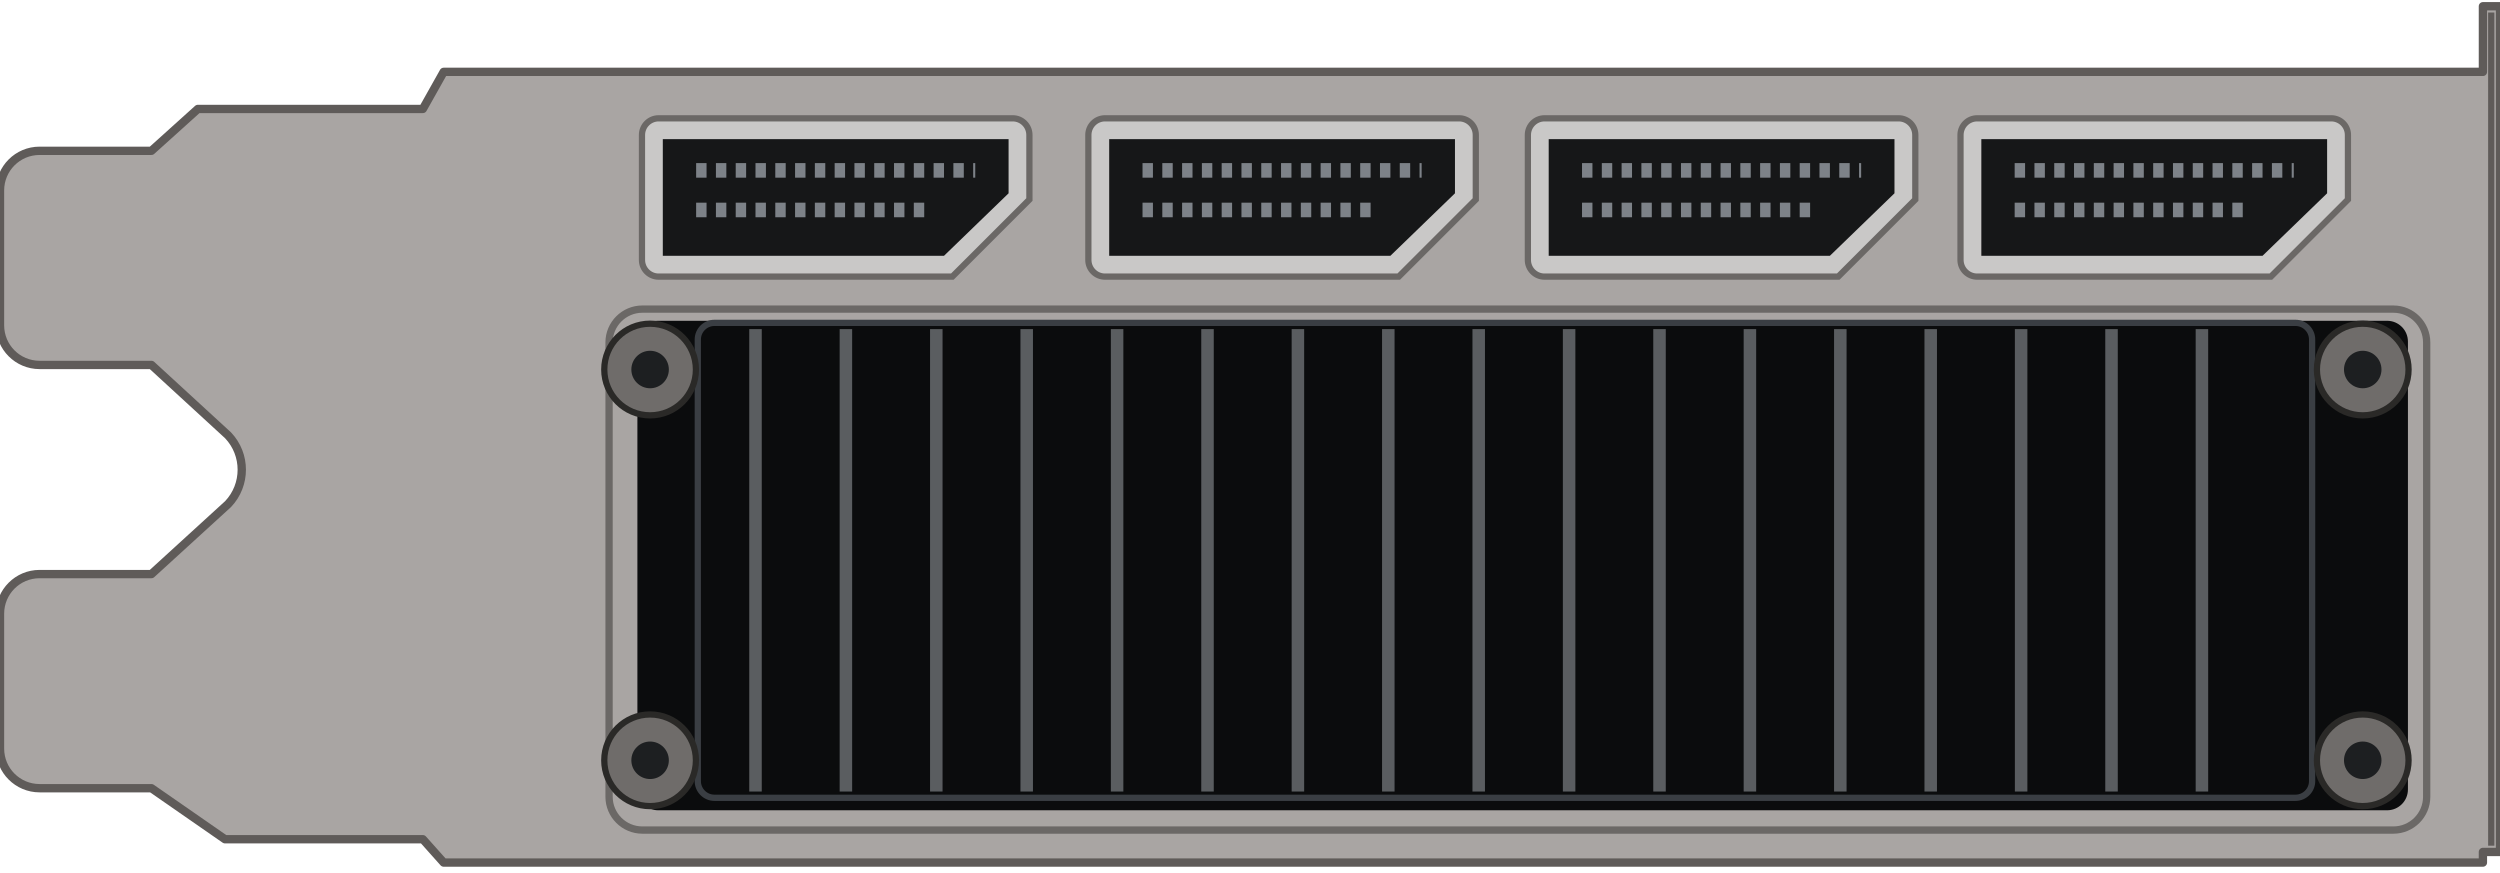
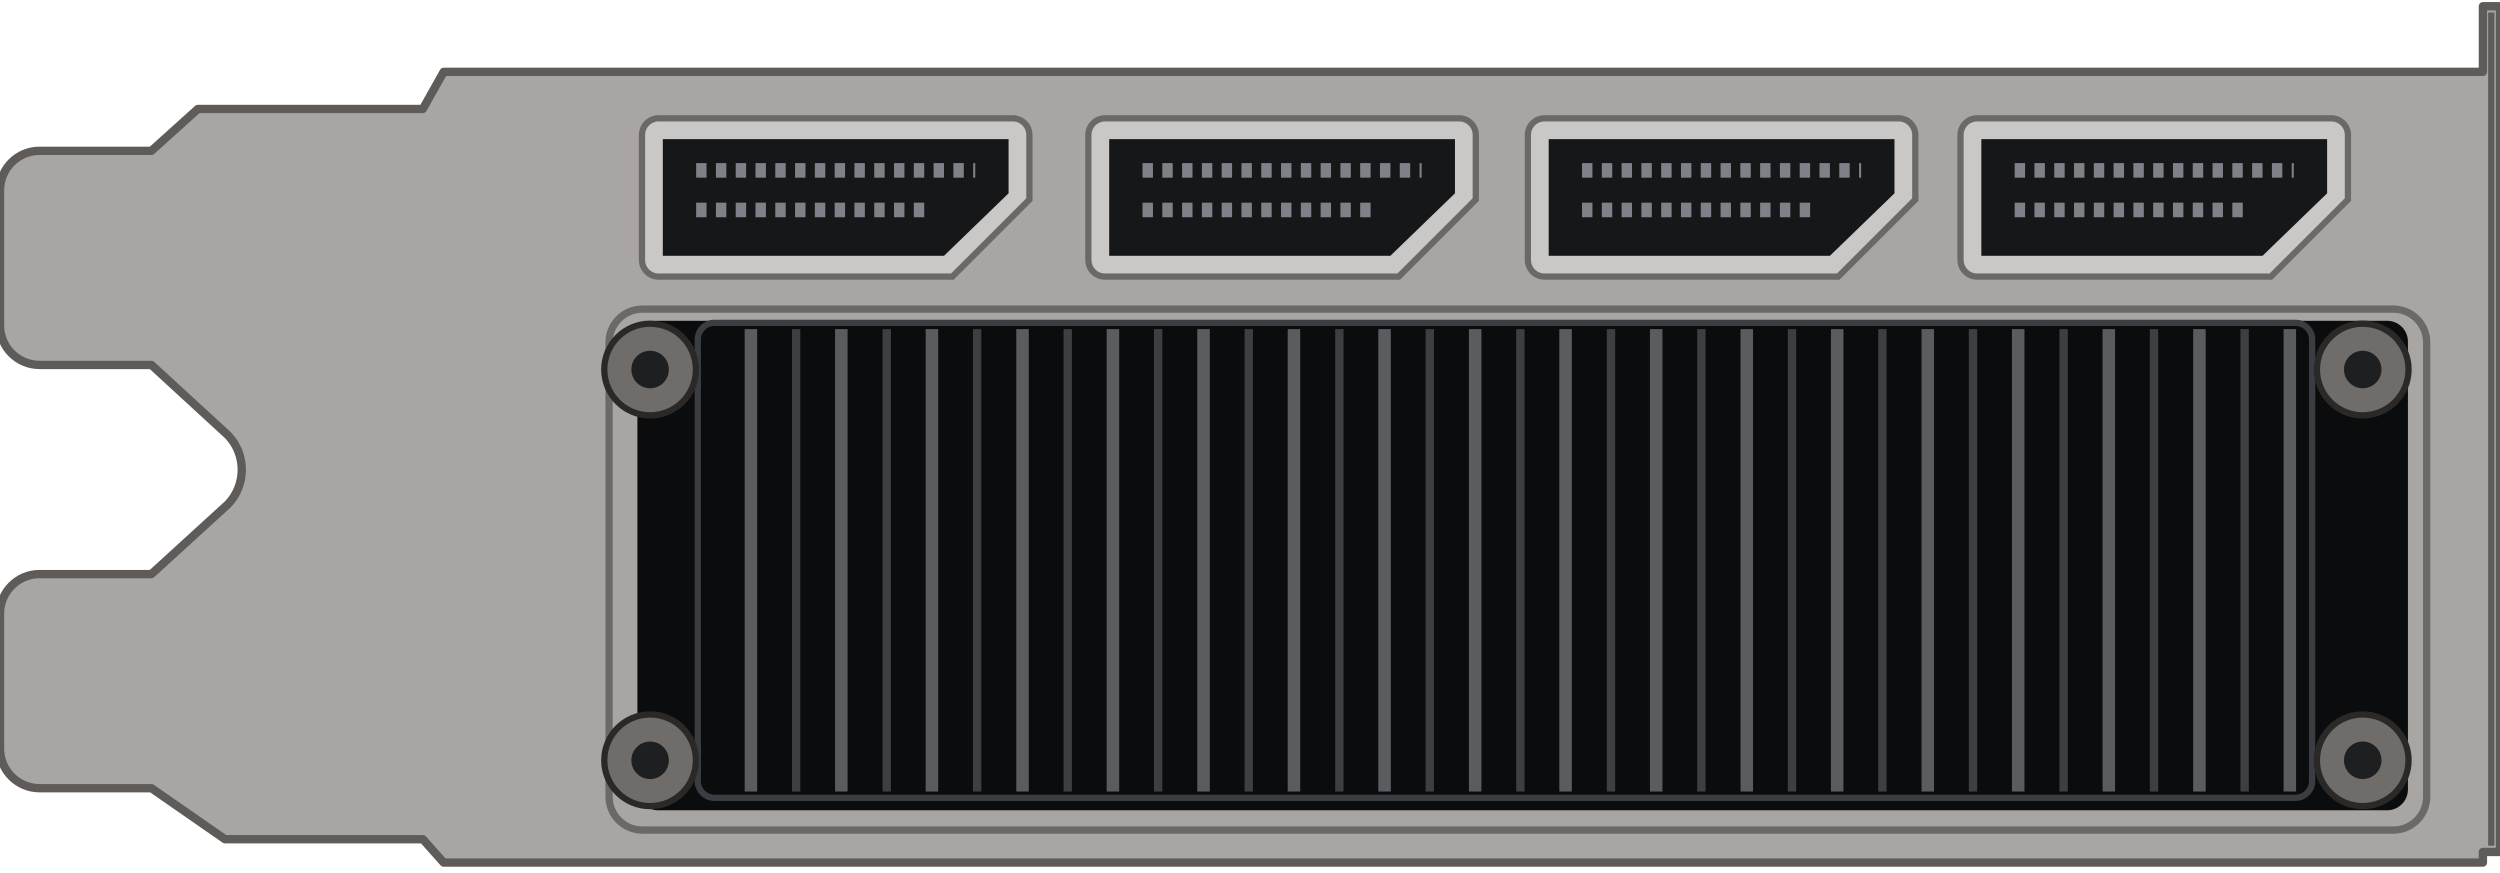
<svg xmlns="http://www.w3.org/2000/svg" width="120.02mm" height="41.91mm" viewBox="0 0 120.02 41.91">
  <path id="plate" d="M1.9 7.24 L7.27 7.24 L9.5 5.23 L20.3 5.23 L21.3 3.45 L119.2 3.45 L119.2 0.3 L120.02 0.3 L120.02 40.9 L119.2 40.9 L119.2 41.41 L21.3 41.41 L20.3 40.29 L10.8 40.29 L7.27 37.84 L1.9 37.84 A1.9 1.9 0 0 1 0 35.94 L0 29.46 A1.9 1.9 0 0 1 1.9 27.56 L7.27 27.56 L10.95 24.2 A2.4 2.4 0 0 0 10.95 20.9 L7.27 17.52 L1.9 17.52 A1.9 1.9 0 0 1 0 15.62 L0 9.14 A1.9 1.9 0 0 1 1.9 7.24 Z" fill="#a9a5a3" stroke="#5f5b59" stroke-width="0.4" stroke-linejoin="round" />
  <path id="flange-fold" d="M119.6 0.6 V40.6" stroke="#5f5b59" stroke-width="0.3" fill="none" />
  <g id="display-port-1" transform="translate(30.82 5.68)">
    <path d="M0.8 0 L17.8 0 A0.8 0.8 0 0 1 18.6 0.8 L18.6 3.9 L14.9 7.6 L0.8 7.6 A0.8 0.8 0 0 1 0 6.8 L0 0.8 A0.8 0.8 0 0 1 0.8 0 Z" fill="#c9c8c7" stroke="#6b6866" stroke-width="0.3" />
    <path d="M1.0 1.0 L17.6 1.0 L17.6 3.6 L14.5 6.6 L1.0 6.6 Z" fill="#161718" />
    <path d="M2.6 2.5 H16.0 M2.6 4.4 H13.9" stroke="#7d8288" stroke-width="0.7" stroke-dasharray="0.5 0.45" fill="none" />
  </g>
  <g id="display-port-2" transform="translate(52.25 5.68)">
    <path d="M0.8 0 L17.8 0 A0.8 0.8 0 0 1 18.6 0.8 L18.6 3.9 L14.9 7.6 L0.8 7.6 A0.8 0.8 0 0 1 0 6.8 L0 0.8 A0.8 0.8 0 0 1 0.8 0 Z" fill="#c9c8c7" stroke="#6b6866" stroke-width="0.3" />
    <path d="M1.0 1.0 L17.6 1.0 L17.6 3.6 L14.5 6.6 L1.0 6.6 Z" fill="#161718" />
    <path d="M2.6 2.5 H16.0 M2.6 4.4 H13.9" stroke="#7d8288" stroke-width="0.7" stroke-dasharray="0.5 0.45" fill="none" />
  </g>
  <g id="display-port-3" transform="translate(73.35 5.68)">
    <path d="M0.8 0 L17.8 0 A0.8 0.8 0 0 1 18.6 0.8 L18.6 3.9 L14.9 7.6 L0.8 7.6 A0.8 0.8 0 0 1 0 6.8 L0 0.8 A0.8 0.8 0 0 1 0.8 0 Z" fill="#c9c8c7" stroke="#6b6866" stroke-width="0.3" />
    <path d="M1.0 1.0 L17.6 1.0 L17.6 3.6 L14.5 6.6 L1.0 6.6 Z" fill="#161718" />
    <path d="M2.6 2.5 H16.0 M2.6 4.4 H13.9" stroke="#7d8288" stroke-width="0.7" stroke-dasharray="0.5 0.45" fill="none" />
  </g>
  <g id="display-port-4" transform="translate(94.12 5.68)">
    <path d="M0.8 0 L17.8 0 A0.8 0.8 0 0 1 18.6 0.8 L18.6 3.9 L14.9 7.6 L0.8 7.6 A0.8 0.8 0 0 1 0 6.8 L0 0.8 A0.8 0.8 0 0 1 0.8 0 Z" fill="#c9c8c7" stroke="#6b6866" stroke-width="0.3" />
    <path d="M1.0 1.0 L17.6 1.0 L17.6 3.6 L14.5 6.6 L1.0 6.6 Z" fill="#161718" />
    <path d="M2.6 2.5 H16.0 M2.6 4.4 H13.9" stroke="#7d8288" stroke-width="0.7" stroke-dasharray="0.5 0.45" fill="none" />
  </g>
  <rect id="bezel" x="29.24" y="14.84" width="87.26" height="25.01" rx="1.6" fill="none" stroke="#6b6866" stroke-width="0.35" />
  <rect x="30.6" y="15.4" width="85.0" height="23.5" rx="1.0" fill="#0b0c0d" />
  <rect id="vent" x="33.5" y="15.5" width="77.5" height="22.8" rx="0.8" fill="#0b0c0d" stroke="#3a3e43" stroke-width="0.3" />
  <g id="fins" fill="#5a5d60">
-     <rect x="35.97" y="15.8" width="0.6" height="22.2" />
-     <rect x="40.31" y="15.8" width="0.6" height="22.2" />
-     <rect x="44.65" y="15.8" width="0.6" height="22.2" />
-     <rect x="48.99" y="15.8" width="0.6" height="22.2" />
-     <rect x="53.33" y="15.8" width="0.6" height="22.2" />
-     <rect x="57.67" y="15.8" width="0.6" height="22.2" />
-     <rect x="62.01" y="15.8" width="0.6" height="22.2" />
-     <rect x="66.35" y="15.8" width="0.6" height="22.2" />
-     <rect x="70.69" y="15.8" width="0.6" height="22.2" />
-     <rect x="75.03" y="15.8" width="0.6" height="22.2" />
-     <rect x="79.37" y="15.8" width="0.6" height="22.2" />
-     <rect x="83.71" y="15.8" width="0.6" height="22.2" />
-     <rect x="88.05" y="15.8" width="0.6" height="22.2" />
-     <rect x="92.39" y="15.8" width="0.6" height="22.2" />
-     <rect x="96.73" y="15.8" width="0.6" height="22.2" />
-     <rect x="101.07" y="15.8" width="0.6" height="22.2" />
-     <rect x="105.41" y="15.8" width="0.6" height="22.2" />
+     <rect x="35.75" y="15.8" width="0.6" height="22.2" />
+     <rect x="40.09" y="15.8" width="0.6" height="22.2" />
+     <rect x="44.44" y="15.8" width="0.6" height="22.2" />
+     <rect x="48.79" y="15.8" width="0.6" height="22.2" />
+     <rect x="53.13" y="15.8" width="0.6" height="22.2" />
+     <rect x="57.48" y="15.8" width="0.6" height="22.2" />
+     <rect x="61.82" y="15.8" width="0.6" height="22.2" />
+     <rect x="66.17" y="15.8" width="0.6" height="22.2" />
+     <rect x="70.52" y="15.8" width="0.6" height="22.2" />
+     <rect x="74.86" y="15.8" width="0.6" height="22.2" />
+     <rect x="79.21" y="15.8" width="0.6" height="22.2" />
+     <rect x="83.56" y="15.8" width="0.6" height="22.2" />
+     <rect x="87.90" y="15.8" width="0.6" height="22.2" />
+     <rect x="92.25" y="15.8" width="0.6" height="22.2" />
+     <rect x="96.59" y="15.8" width="0.6" height="22.2" />
+     <rect x="100.94" y="15.8" width="0.6" height="22.2" />
+     <rect x="105.29" y="15.8" width="0.6" height="22.2" />
+     <rect x="109.63" y="15.8" width="0.6" height="22.2" />
+   </g>
+   <g id="fins-dim" fill="#3d4043">
+     <rect x="38.02" y="15.8" width="0.4" height="22.2" />
+     <rect x="42.37" y="15.8" width="0.4" height="22.2" />
+     <rect x="46.71" y="15.8" width="0.4" height="22.2" />
+     <rect x="51.06" y="15.8" width="0.4" height="22.2" />
+     <rect x="55.40" y="15.8" width="0.4" height="22.2" />
+     <rect x="59.75" y="15.8" width="0.4" height="22.2" />
+     <rect x="64.10" y="15.8" width="0.4" height="22.2" />
+     <rect x="68.44" y="15.8" width="0.4" height="22.2" />
+     <rect x="72.79" y="15.8" width="0.4" height="22.2" />
+     <rect x="77.14" y="15.8" width="0.4" height="22.2" />
+     <rect x="81.48" y="15.8" width="0.4" height="22.2" />
+     <rect x="85.83" y="15.8" width="0.4" height="22.2" />
+     <rect x="90.17" y="15.8" width="0.4" height="22.2" />
+     <rect x="94.52" y="15.8" width="0.4" height="22.2" />
+     <rect x="98.87" y="15.8" width="0.4" height="22.2" />
+     <rect x="103.21" y="15.8" width="0.4" height="22.2" />
+     <rect x="107.56" y="15.8" width="0.4" height="22.2" />
  </g>
  <g id="screw-1">
    <circle cx="31.21" cy="17.74" r="2.2" fill="#6f6c6a" stroke="#2a2927" stroke-width="0.3" />
    <circle cx="31.21" cy="17.74" r="0.9" fill="#1d1f21" />
  </g>
  <g id="screw-2">
    <circle cx="113.43" cy="17.74" r="2.2" fill="#6f6c6a" stroke="#2a2927" stroke-width="0.3" />
    <circle cx="113.43" cy="17.74" r="0.9" fill="#1d1f21" />
  </g>
  <g id="screw-3">
    <circle cx="31.21" cy="36.5" r="2.2" fill="#6f6c6a" stroke="#2a2927" stroke-width="0.3" />
    <circle cx="31.21" cy="36.5" r="0.9" fill="#1d1f21" />
  </g>
  <g id="screw-4">
    <circle cx="113.43" cy="36.5" r="2.2" fill="#6f6c6a" stroke="#2a2927" stroke-width="0.3" />
    <circle cx="113.43" cy="36.5" r="0.9" fill="#1d1f21" />
  </g>
</svg>
